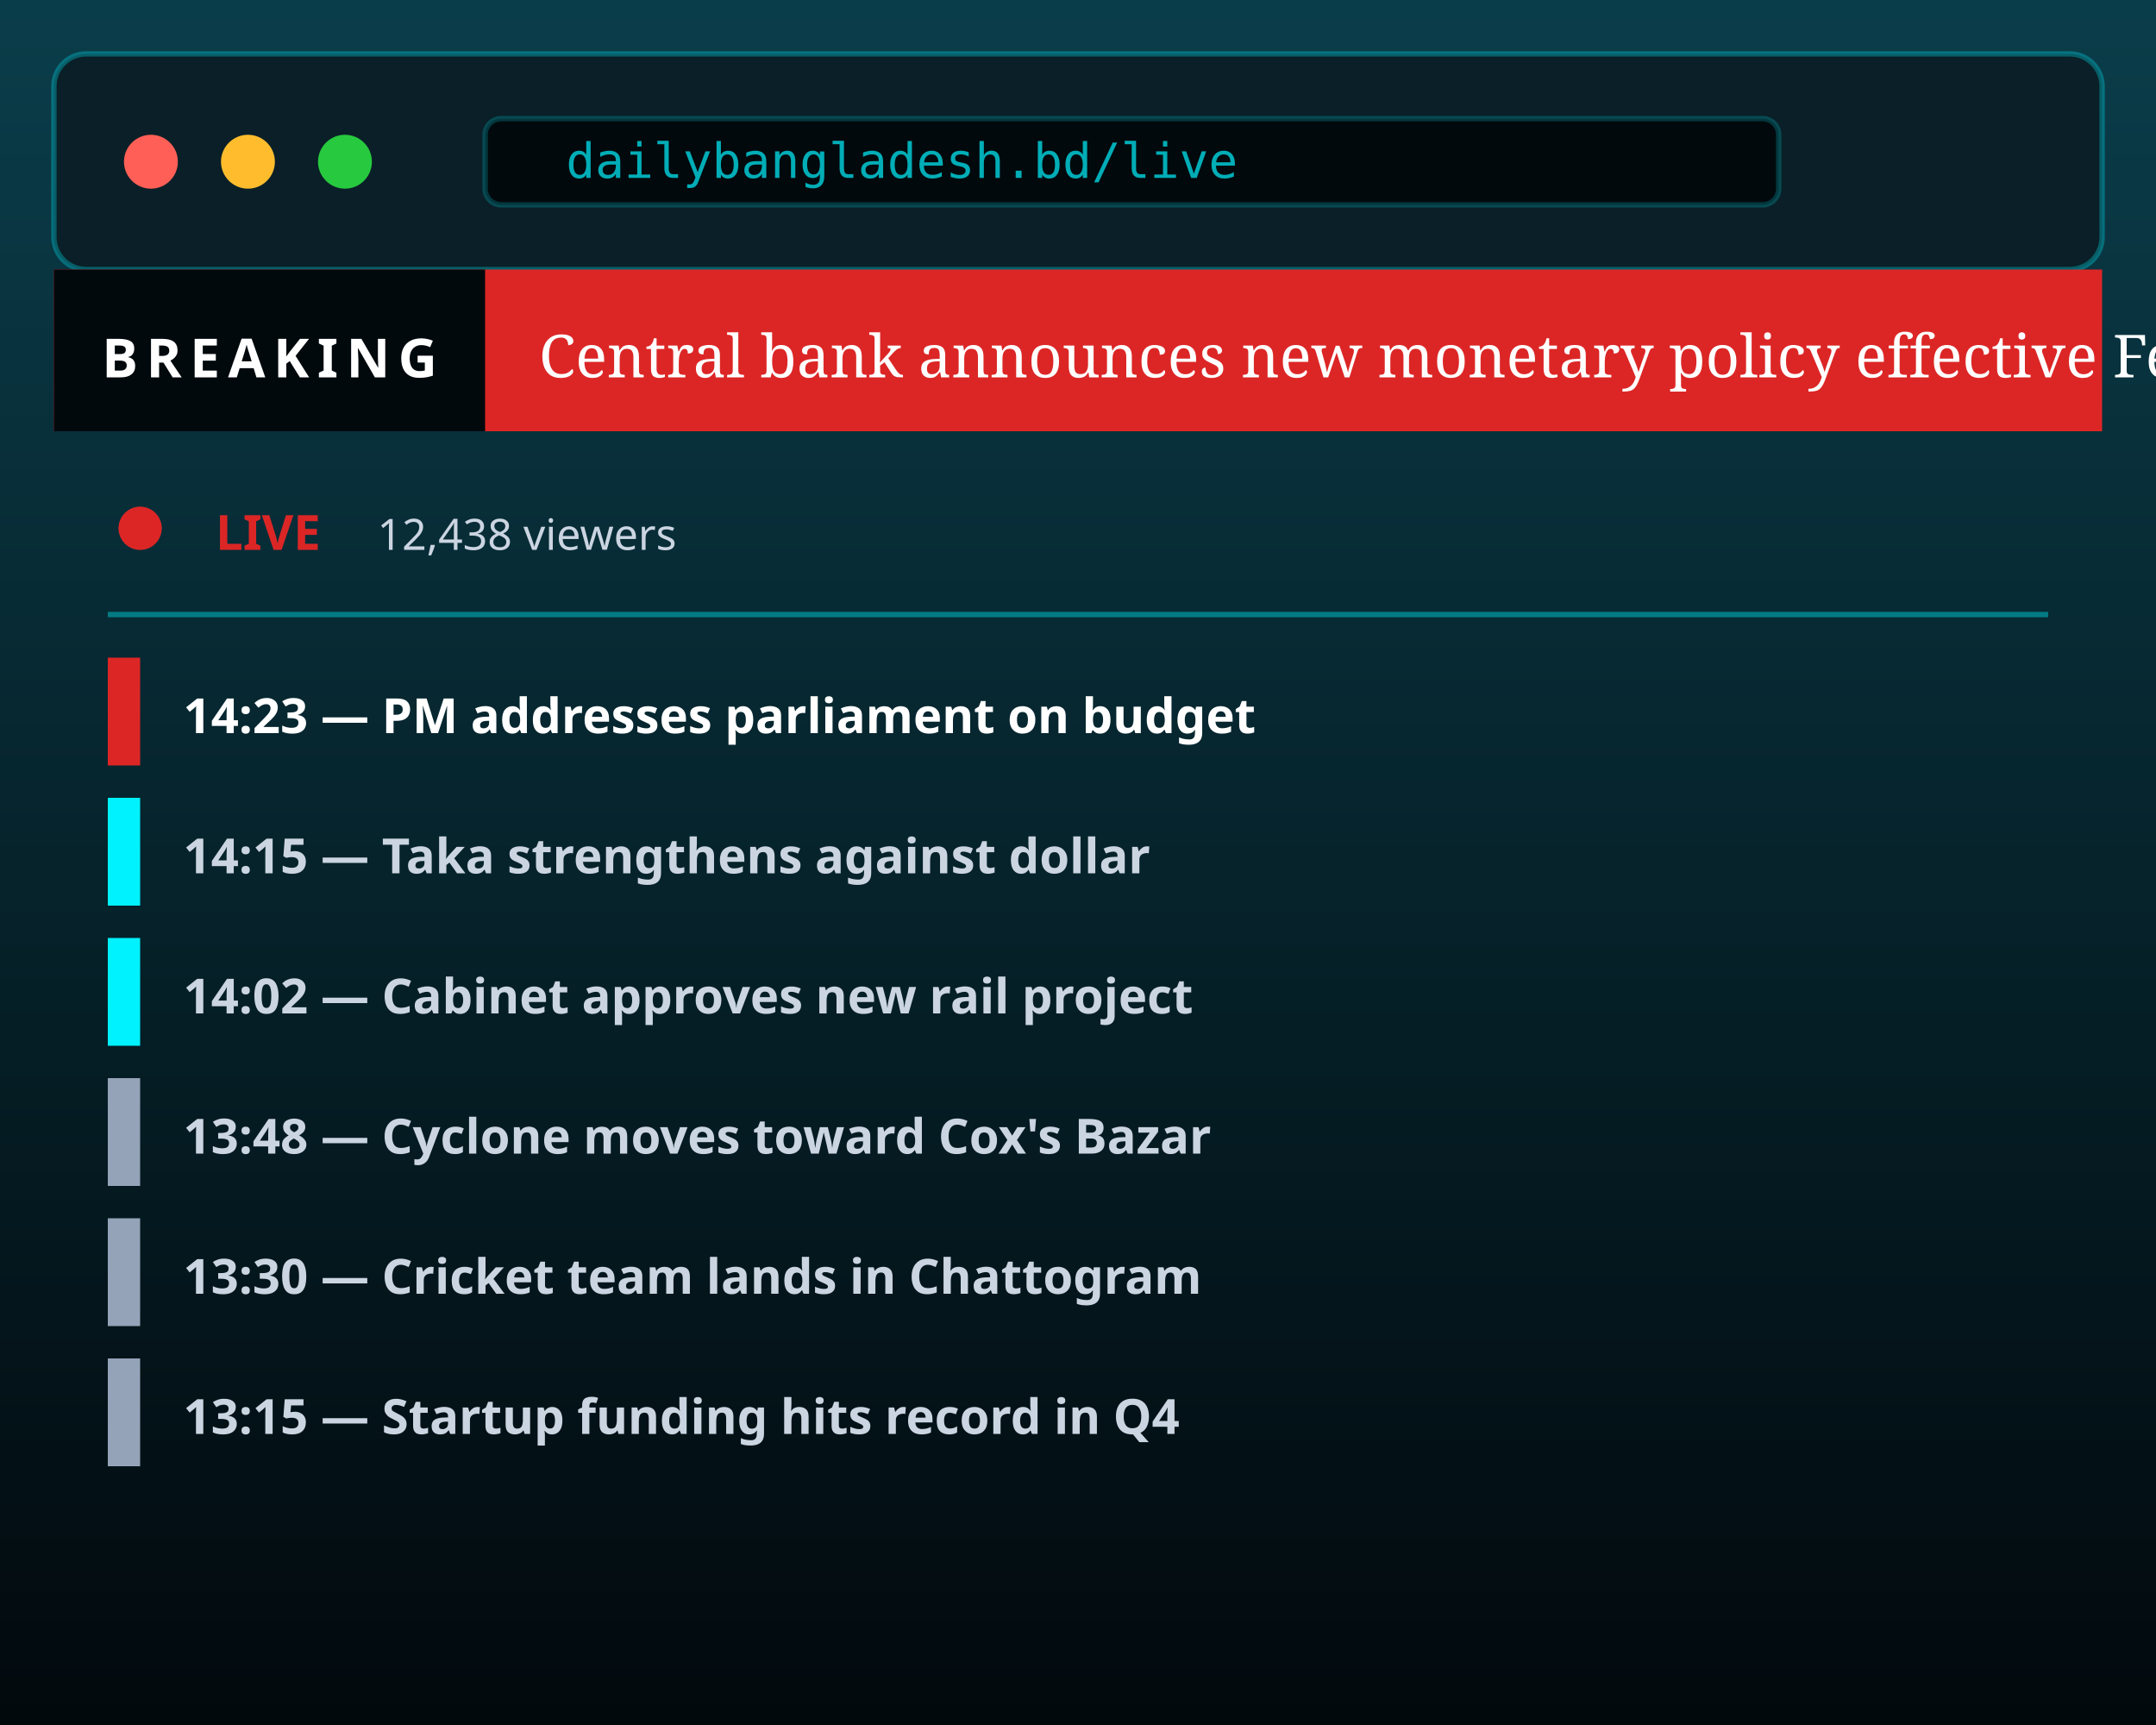
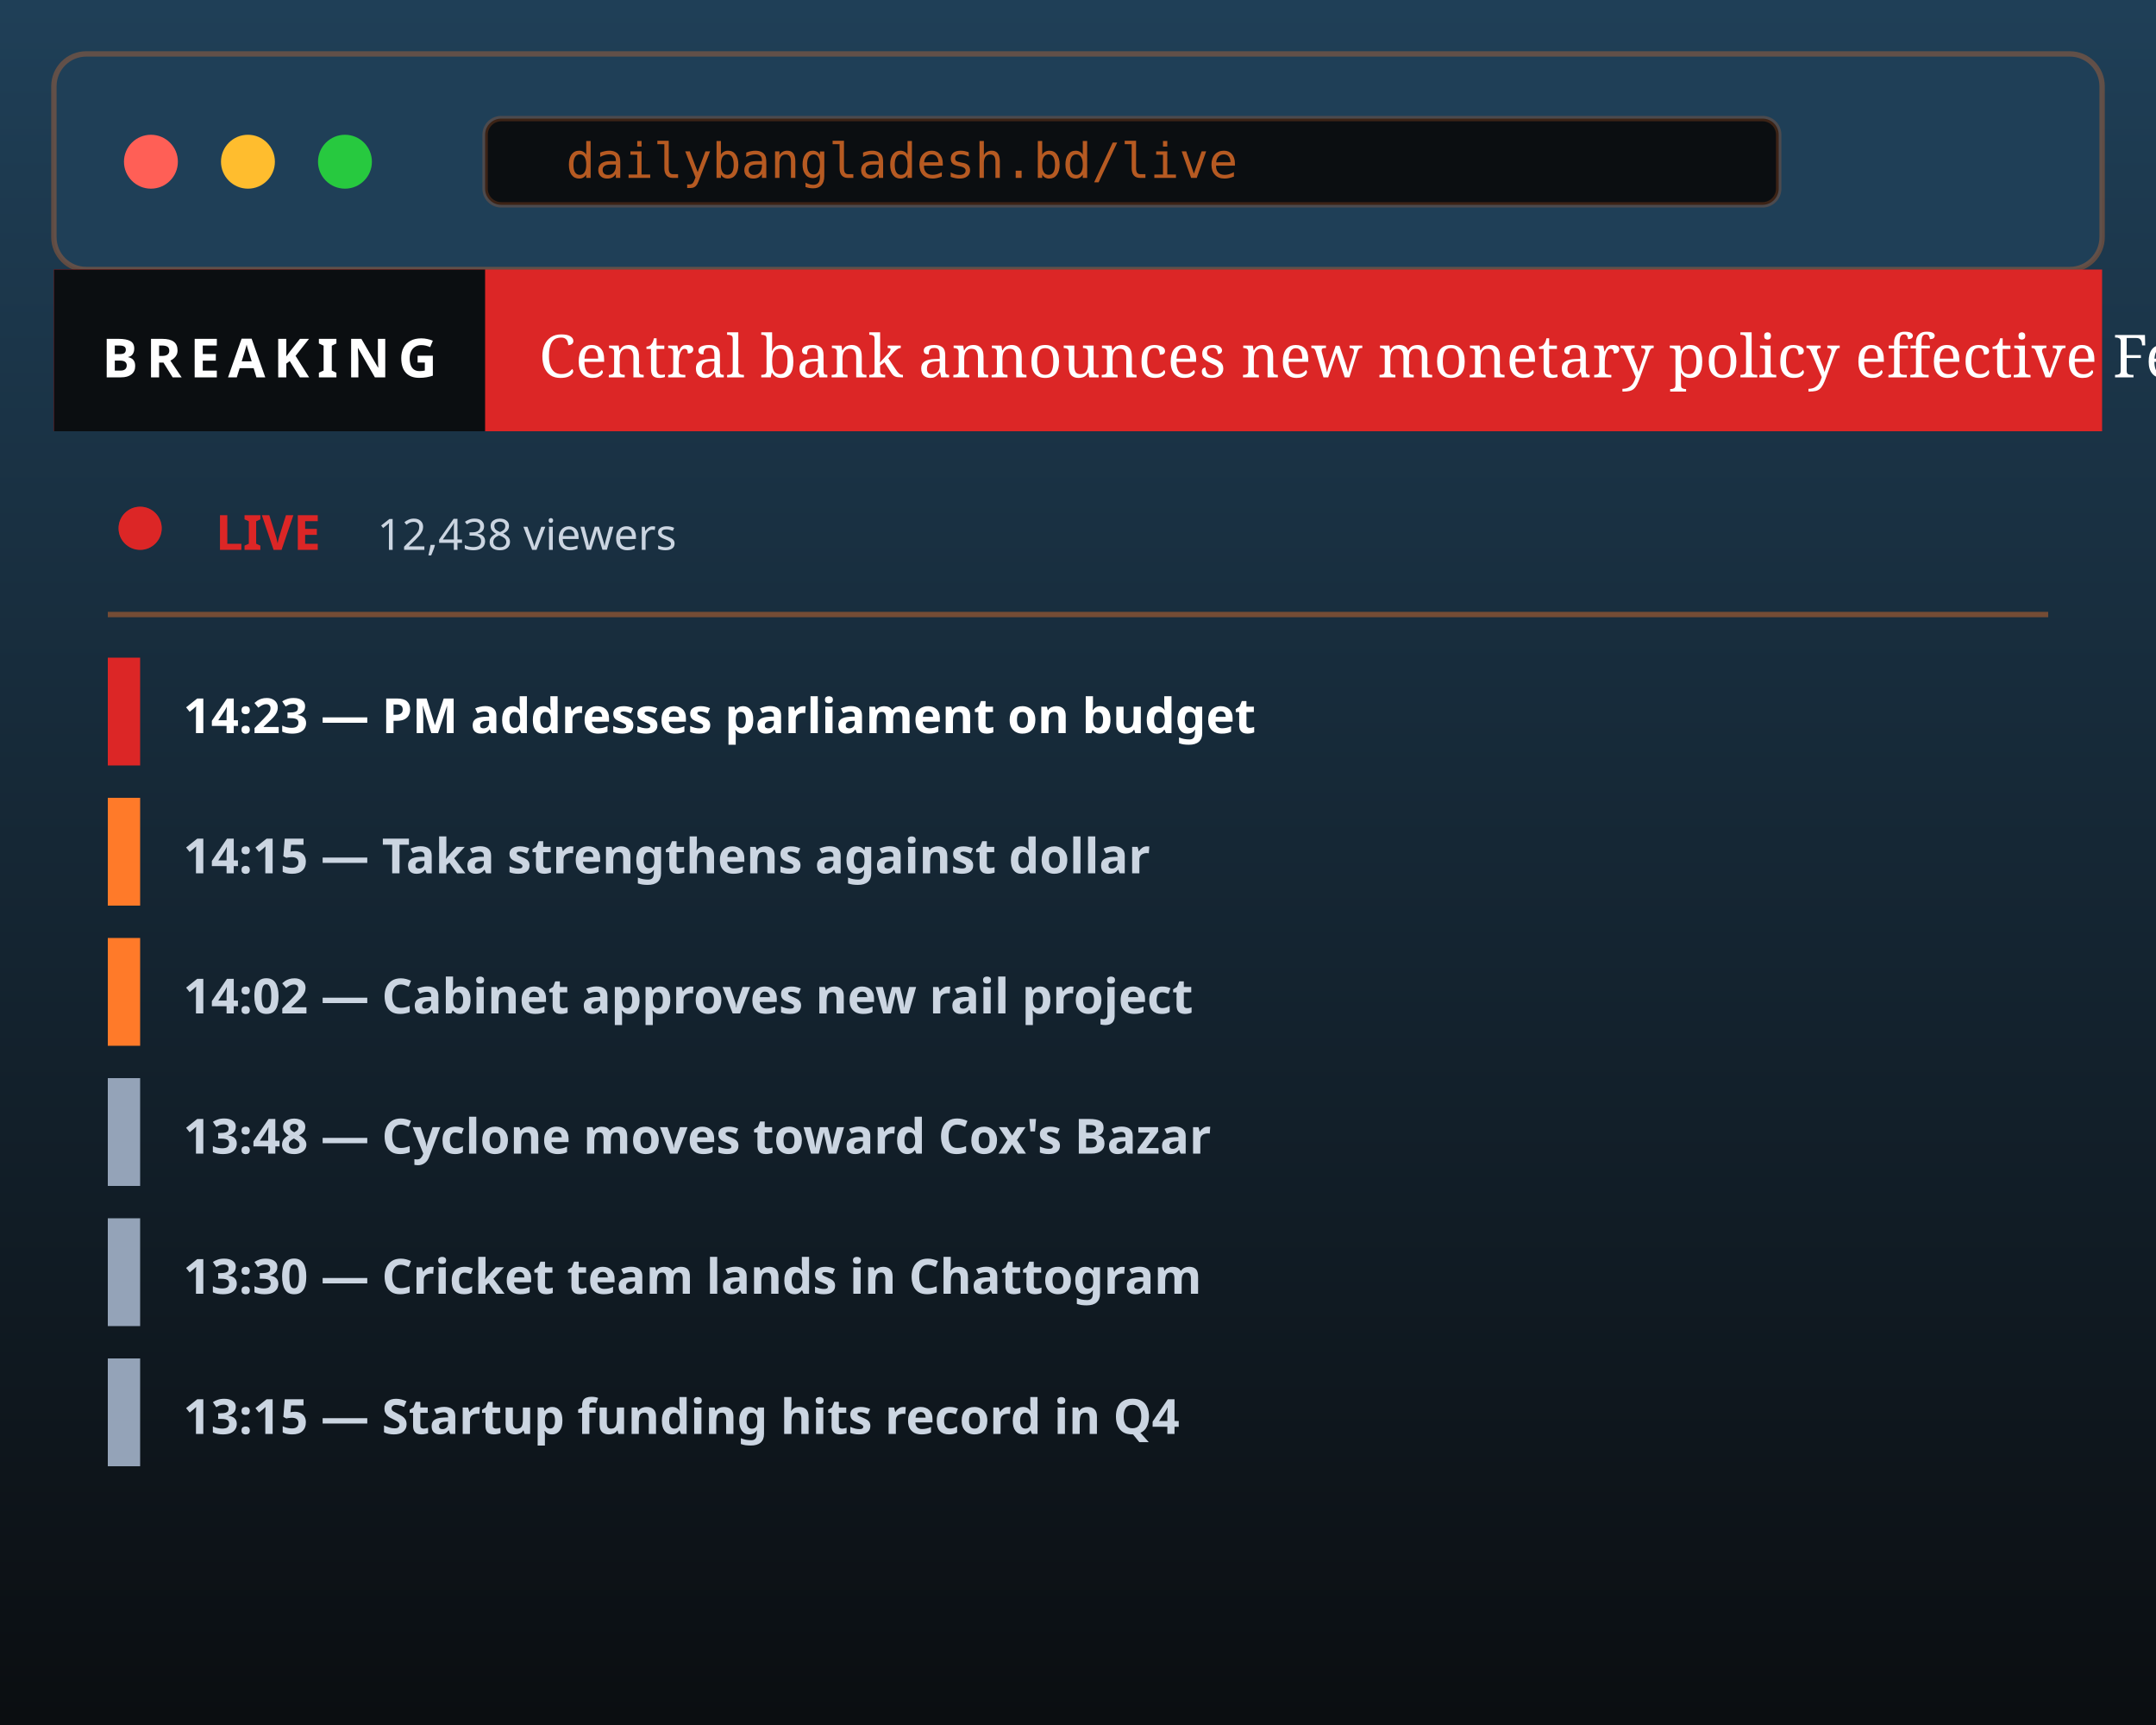
<svg xmlns="http://www.w3.org/2000/svg" viewBox="0 0 400 320">
  <defs>
    <linearGradient id="bg-np3" x1="0" y1="0" x2="0" y2="1">
-       <stop offset="0%" stop-color="#0a3d4a" />
-       <stop offset="100%" stop-color="#02090d" />
+       <stop offset="0%" stop-color="#1f3f57" />
+       <stop offset="100%" stop-color="#0b0e11" />
    </linearGradient>
  </defs>
  <rect width="400" height="320" fill="url(#bg-np3)" />
-   <rect x="10" y="10" width="380" height="40" rx="6" fill="#0a1f27" stroke="#00f2fe" stroke-opacity="0.3" />
+   <rect x="10" y="10" width="380" height="40" rx="6" fill="#1f3f57" stroke="#ff7a29" stroke-opacity="0.3" />
  <circle cx="28" cy="30" r="5" fill="#ff5f56" />
  <circle cx="46" cy="30" r="5" fill="#ffbd2e" />
  <circle cx="64" cy="30" r="5" fill="#27c93f" />
-   <rect x="90" y="22" width="240" height="16" rx="3" fill="#02090d" stroke="#00f2fe" stroke-opacity="0.2" />
-   <text x="105" y="33" font-family="monospace" font-size="9" fill="#00f2fe" opacity="0.7">dailybangladesh.bd/live</text>
+   <rect x="90" y="22" width="240" height="16" rx="3" fill="#0b0e11" stroke="#ff7a29" stroke-opacity="0.2" />
+   <text x="105" y="33" font-family="monospace" font-size="9" fill="#ff7a29" opacity="0.7">dailybangladesh.bd/live</text>
  <g>
    <rect x="10" y="50" width="380" height="30" fill="#dc2626" />
-     <rect x="10" y="50" width="80" height="30" fill="#02090d" />
+     <rect x="10" y="50" width="80" height="30" fill="#0b0e11" />
    <text x="50" y="70" text-anchor="middle" font-family="sans-serif" font-size="10" font-weight="bold" fill="#fff" letter-spacing="1.5">BREAKING</text>
    <text x="100" y="70" font-family="serif" font-size="11" fill="#fff">Central bank announces new monetary policy effective Feb 1</text>
  </g>
  <g transform="translate(20,92)">
    <circle cx="6" cy="6" r="4" fill="#dc2626" />
    <circle cx="6" cy="6" r="4" fill="#dc2626" opacity="0.5">
      <animate attributeName="r" values="4;9;4" dur="1.5s" repeatCount="indefinite" />
      <animate attributeName="opacity" values="0.6;0;0.6" dur="1.5s" repeatCount="indefinite" />
    </circle>
    <text x="20" y="10" font-family="sans-serif" font-size="9" font-weight="bold" fill="#dc2626">LIVE</text>
    <text x="50" y="10" font-family="sans-serif" font-size="8" fill="#cbd5e1">12,438 viewers</text>
  </g>
  <g transform="translate(20,114)">
-     <line x1="0" y1="0" x2="360" y2="0" stroke="#00f2fe" stroke-opacity="0.4" />
+     <line x1="0" y1="0" x2="360" y2="0" stroke="#ff7a29" stroke-opacity="0.4" />
    <g transform="translate(0,8)">
      <rect width="6" height="20" fill="#dc2626" />
      <text x="14" y="14" font-family="sans-serif" font-size="9" font-weight="bold" fill="#ffffff">14:23 — PM addresses parliament on budget</text>
    </g>
    <g transform="translate(0,34)">
-       <rect width="6" height="20" fill="#00f2fe" />
+       <rect width="6" height="20" fill="#ff7a29" />
      <text x="14" y="14" font-family="sans-serif" font-size="9" font-weight="bold" fill="#cbd5e1">14:15 — Taka strengthens against dollar</text>
    </g>
    <g transform="translate(0,60)">
-       <rect width="6" height="20" fill="#00f2fe" />
+       <rect width="6" height="20" fill="#ff7a29" />
      <text x="14" y="14" font-family="sans-serif" font-size="9" font-weight="bold" fill="#cbd5e1">14:02 — Cabinet approves new rail project</text>
    </g>
    <g transform="translate(0,86)">
      <rect width="6" height="20" fill="#94a3b8" />
      <text x="14" y="14" font-family="sans-serif" font-size="9" font-weight="bold" fill="#cbd5e1">13:48 — Cyclone moves toward Cox's Bazar</text>
    </g>
    <g transform="translate(0,112)">
      <rect width="6" height="20" fill="#94a3b8" />
      <text x="14" y="14" font-family="sans-serif" font-size="9" font-weight="bold" fill="#cbd5e1">13:30 — Cricket team lands in Chattogram</text>
    </g>
    <g transform="translate(0,138)">
      <rect width="6" height="20" fill="#94a3b8" />
      <text x="14" y="14" font-family="sans-serif" font-size="9" font-weight="bold" fill="#cbd5e1">13:15 — Startup funding hits record in Q4</text>
    </g>
  </g>
</svg>
